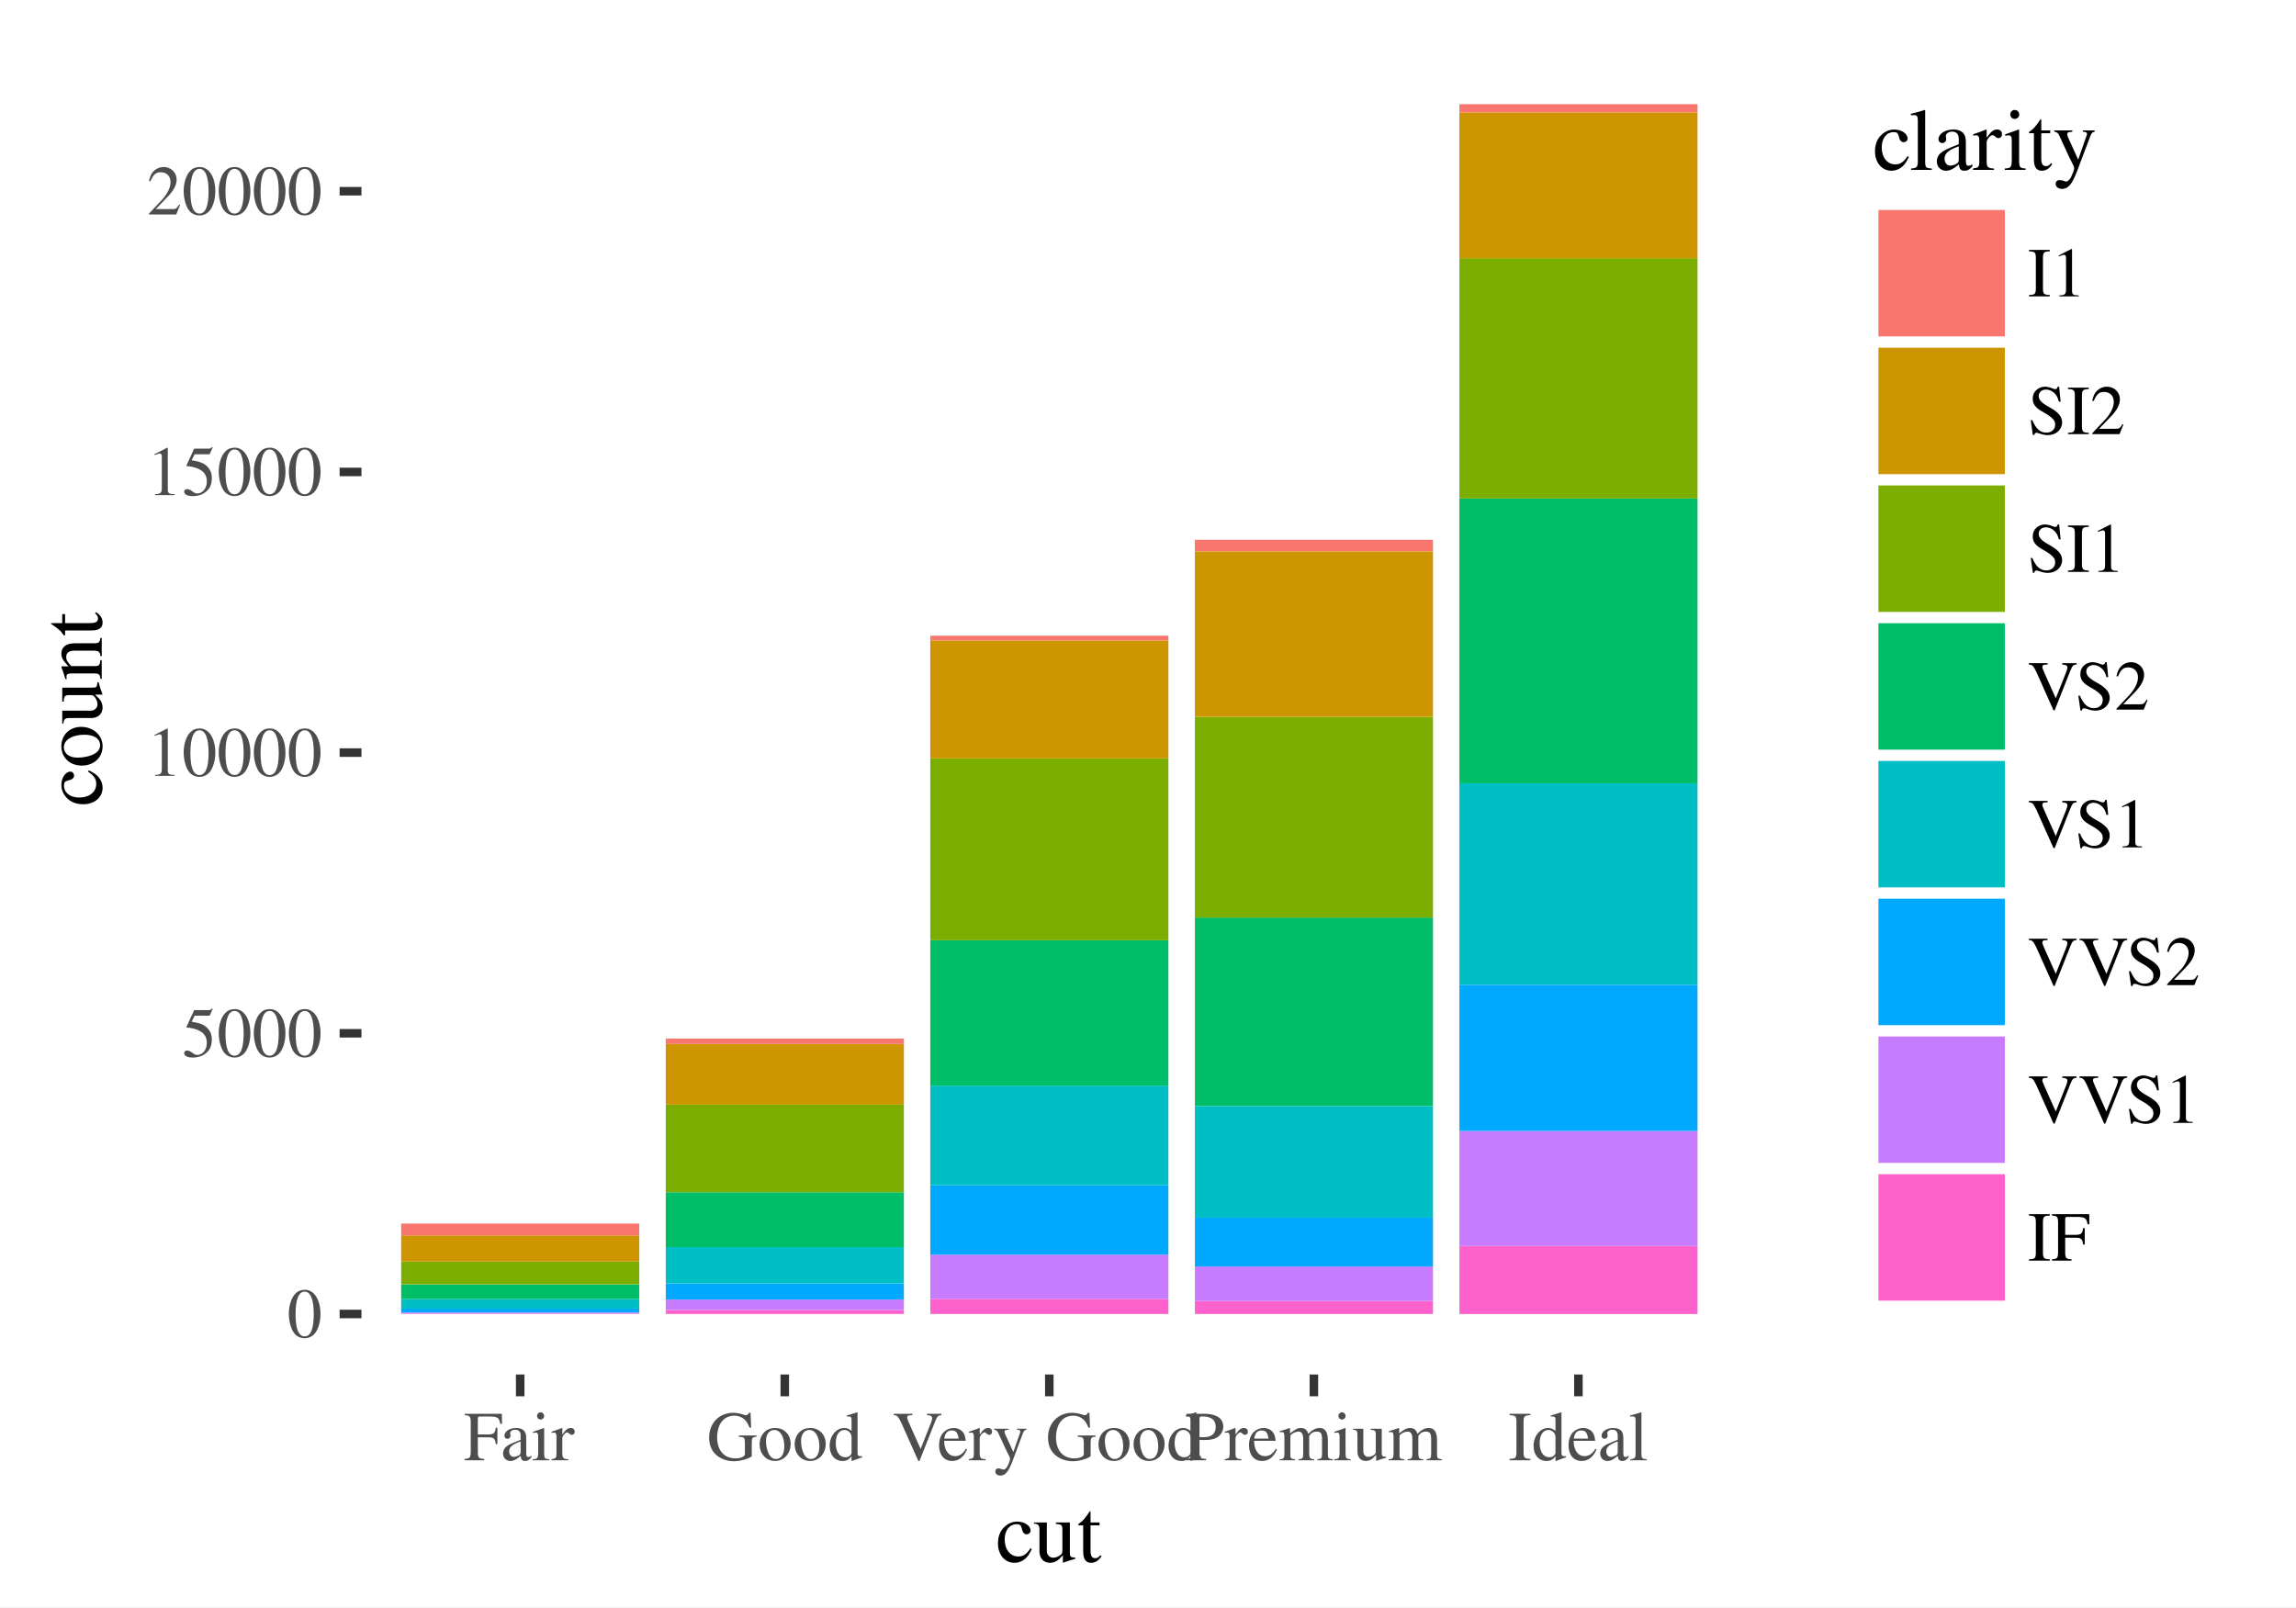
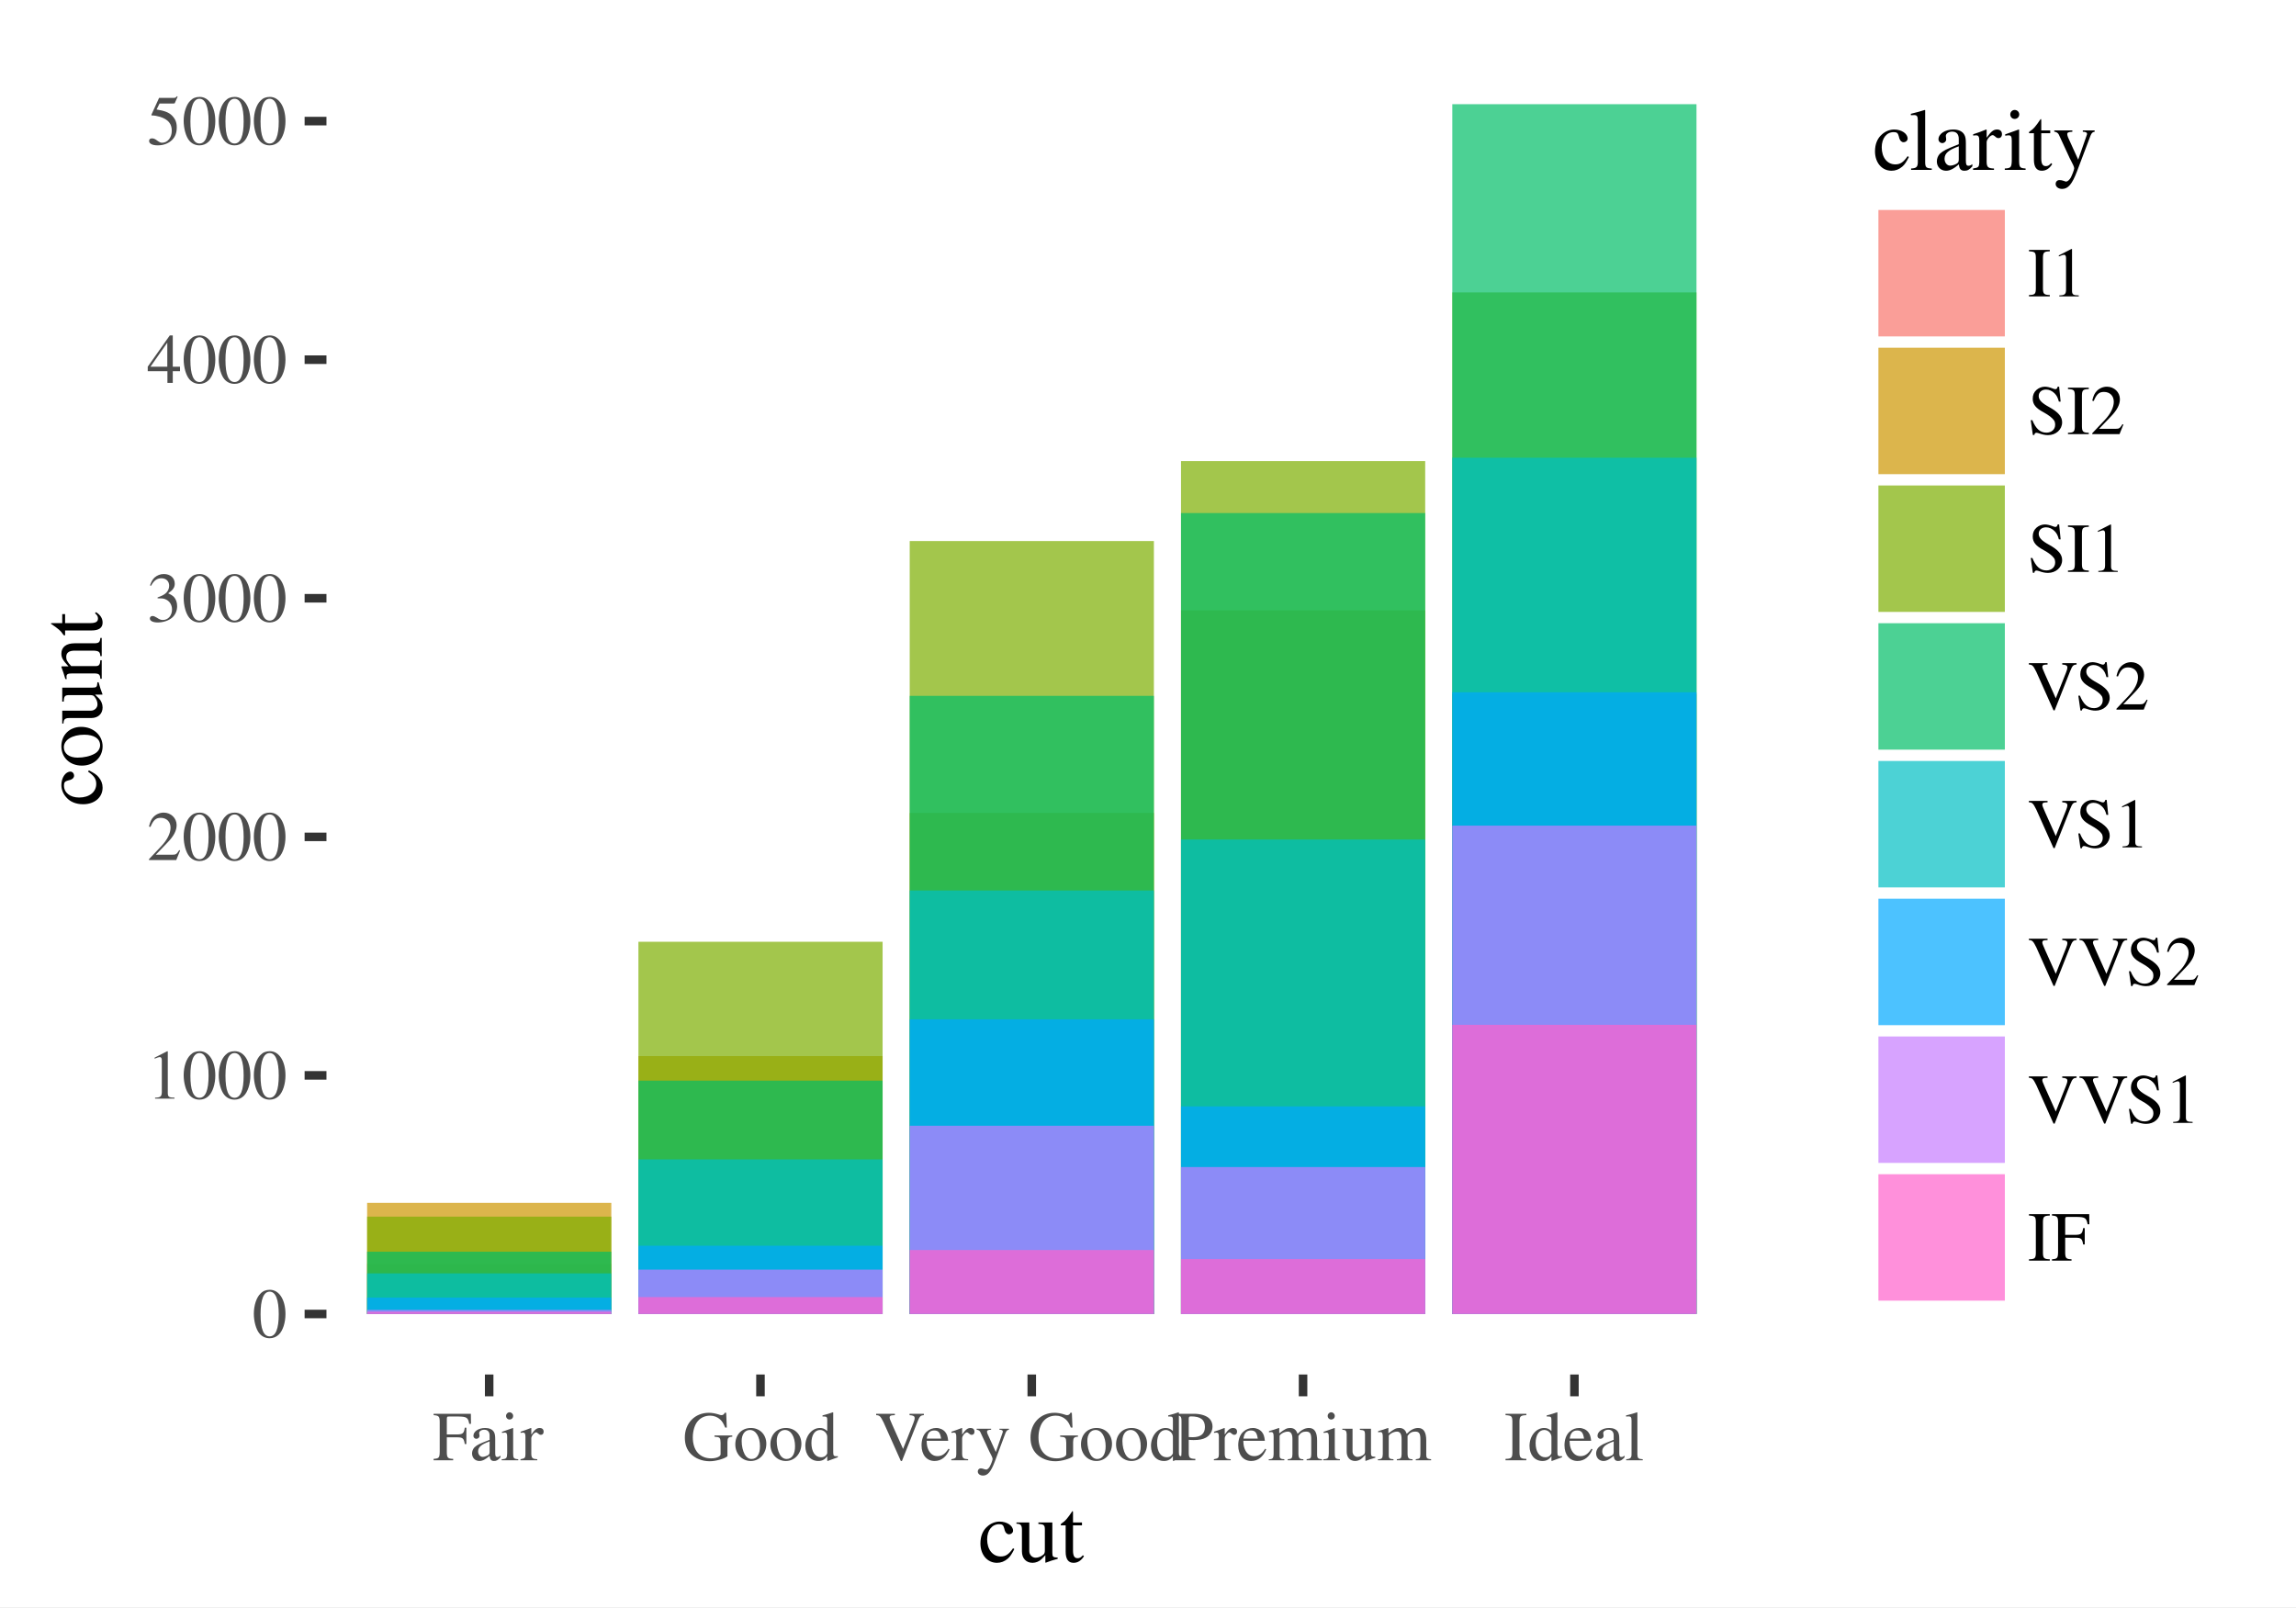
<svg xmlns="http://www.w3.org/2000/svg" viewBox="0 0 288.00 201.60">
  <defs>
    <style type="text/css">
    line, polyline, path, rect, circle {
      fill: none;
      stroke: #000000;
      stroke-linecap: round;
      stroke-linejoin: round;
      stroke-miterlimit: 10.00;
    }
  </style>
  </defs>
  <rect width="100%" height="100%" style="stroke: none; fill: #FFFFFF;" />
  <defs>
-     <clipPath id="cpNDUuMzQ0fDIxNy45MDN8MTcyLjQyfDUuNDc5NDU=">
-       <rect x="45.34" y="5.48" width="172.56" height="166.94" />
+     <clipPath id="cpNDAuOTQ1NXwyMTcuOTAzfDE3Mi40Mnw1LjQ3OTQ1">
+       <rect x="40.95" y="5.48" width="176.96" height="166.94" />
    </clipPath>
  </defs>
-   <rect x="50.32" y="164.77" width="29.87" height="0.06" style="stroke-width: 1.07; stroke: none; stroke-linecap: butt; fill: #FF61CC;" clip-path="url(#cpNDUuMzQ0fDIxNy45MDN8MTcyLjQyfDUuNDc5NDU=)" />
-   <rect x="50.32" y="164.65" width="29.87" height="0.12" style="stroke-width: 1.07; stroke: none; stroke-linecap: butt; fill: #C77CFF;" clip-path="url(#cpNDUuMzQ0fDIxNy45MDN8MTcyLjQyfDUuNDc5NDU=)" />
-   <rect x="50.32" y="164.16" width="29.87" height="0.49" style="stroke-width: 1.07; stroke: none; stroke-linecap: butt; fill: #00A9FF;" clip-path="url(#cpNDUuMzQ0fDIxNy45MDN8MTcyLjQyfDUuNDc5NDU=)" />
-   <rect x="50.32" y="162.97" width="29.87" height="1.20" style="stroke-width: 1.07; stroke: none; stroke-linecap: butt; fill: #00BFC4;" clip-path="url(#cpNDUuMzQ0fDIxNy45MDN8MTcyLjQyfDUuNDc5NDU=)" />
-   <rect x="50.32" y="161.13" width="29.87" height="1.84" style="stroke-width: 1.07; stroke: none; stroke-linecap: butt; fill: #00BE67;" clip-path="url(#cpNDUuMzQ0fDIxNy45MDN8MTcyLjQyfDUuNDc5NDU=)" />
-   <rect x="50.32" y="158.25" width="29.87" height="2.87" style="stroke-width: 1.07; stroke: none; stroke-linecap: butt; fill: #7CAE00;" clip-path="url(#cpNDUuMzQ0fDIxNy45MDN8MTcyLjQyfDUuNDc5NDU=)" />
-   <rect x="50.32" y="154.97" width="29.87" height="3.28" style="stroke-width: 1.07; stroke: none; stroke-linecap: butt; fill: #CD9600;" clip-path="url(#cpNDUuMzQ0fDIxNy45MDN8MTcyLjQyfDUuNDc5NDU=)" />
-   <rect x="50.32" y="153.49" width="29.87" height="1.48" style="stroke-width: 1.07; stroke: none; stroke-linecap: butt; fill: #F8766D;" clip-path="url(#cpNDUuMzQ0fDIxNy45MDN8MTcyLjQyfDUuNDc5NDU=)" />
-   <rect x="83.51" y="164.33" width="29.87" height="0.50" style="stroke-width: 1.07; stroke: none; stroke-linecap: butt; fill: #FF61CC;" clip-path="url(#cpNDUuMzQ0fDIxNy45MDN8MTcyLjQyfDUuNDc5NDU=)" />
-   <rect x="83.51" y="163.02" width="29.87" height="1.31" style="stroke-width: 1.07; stroke: none; stroke-linecap: butt; fill: #C77CFF;" clip-path="url(#cpNDUuMzQ0fDIxNy45MDN8MTcyLjQyfDUuNDc5NDU=)" />
-   <rect x="83.51" y="161.01" width="29.87" height="2.01" style="stroke-width: 1.07; stroke: none; stroke-linecap: butt; fill: #00A9FF;" clip-path="url(#cpNDUuMzQ0fDIxNy45MDN8MTcyLjQyfDUuNDc5NDU=)" />
-   <rect x="83.51" y="156.44" width="29.87" height="4.56" style="stroke-width: 1.07; stroke: none; stroke-linecap: butt; fill: #00BFC4;" clip-path="url(#cpNDUuMzQ0fDIxNy45MDN8MTcyLjQyfDUuNDc5NDU=)" />
-   <rect x="83.51" y="149.56" width="29.87" height="6.89" style="stroke-width: 1.07; stroke: none; stroke-linecap: butt; fill: #00BE67;" clip-path="url(#cpNDUuMzQ0fDIxNy45MDN8MTcyLjQyfDUuNDc5NDU=)" />
-   <rect x="83.51" y="138.57" width="29.87" height="10.99" style="stroke-width: 1.07; stroke: none; stroke-linecap: butt; fill: #7CAE00;" clip-path="url(#cpNDUuMzQ0fDIxNy45MDN8MTcyLjQyfDUuNDc5NDU=)" />
-   <rect x="83.51" y="130.96" width="29.87" height="7.61" style="stroke-width: 1.07; stroke: none; stroke-linecap: butt; fill: #CD9600;" clip-path="url(#cpNDUuMzQ0fDIxNy45MDN8MTcyLjQyfDUuNDc5NDU=)" />
-   <rect x="83.51" y="130.28" width="29.87" height="0.68" style="stroke-width: 1.07; stroke: none; stroke-linecap: butt; fill: #F8766D;" clip-path="url(#cpNDUuMzQ0fDIxNy45MDN8MTcyLjQyfDUuNDc5NDU=)" />
-   <rect x="116.69" y="162.94" width="29.87" height="1.89" style="stroke-width: 1.07; stroke: none; stroke-linecap: butt; fill: #FF61CC;" clip-path="url(#cpNDUuMzQ0fDIxNy45MDN8MTcyLjQyfDUuNDc5NDU=)" />
-   <rect x="116.69" y="157.39" width="29.87" height="5.56" style="stroke-width: 1.07; stroke: none; stroke-linecap: butt; fill: #C77CFF;" clip-path="url(#cpNDUuMzQ0fDIxNy45MDN8MTcyLjQyfDUuNDc5NDU=)" />
-   <rect x="116.69" y="148.69" width="29.87" height="8.70" style="stroke-width: 1.07; stroke: none; stroke-linecap: butt; fill: #00A9FF;" clip-path="url(#cpNDUuMzQ0fDIxNy45MDN8MTcyLjQyfDUuNDc5NDU=)" />
-   <rect x="116.69" y="136.19" width="29.87" height="12.50" style="stroke-width: 1.07; stroke: none; stroke-linecap: butt; fill: #00BFC4;" clip-path="url(#cpNDUuMzQ0fDIxNy45MDN8MTcyLjQyfDUuNDc5NDU=)" />
-   <rect x="116.69" y="117.95" width="29.87" height="18.25" style="stroke-width: 1.07; stroke: none; stroke-linecap: butt; fill: #00BE67;" clip-path="url(#cpNDUuMzQ0fDIxNy45MDN8MTcyLjQyfDUuNDc5NDU=)" />
-   <rect x="116.69" y="95.13" width="29.87" height="22.82" style="stroke-width: 1.07; stroke: none; stroke-linecap: butt; fill: #7CAE00;" clip-path="url(#cpNDUuMzQ0fDIxNy45MDN8MTcyLjQyfDUuNDc5NDU=)" />
-   <rect x="116.69" y="80.34" width="29.87" height="14.79" style="stroke-width: 1.07; stroke: none; stroke-linecap: butt; fill: #CD9600;" clip-path="url(#cpNDUuMzQ0fDIxNy45MDN8MTcyLjQyfDUuNDc5NDU=)" />
-   <rect x="116.69" y="79.75" width="29.87" height="0.59" style="stroke-width: 1.07; stroke: none; stroke-linecap: butt; fill: #F8766D;" clip-path="url(#cpNDUuMzQ0fDIxNy45MDN8MTcyLjQyfDUuNDc5NDU=)" />
-   <rect x="149.88" y="163.21" width="29.87" height="1.62" style="stroke-width: 1.07; stroke: none; stroke-linecap: butt; fill: #FF61CC;" clip-path="url(#cpNDUuMzQ0fDIxNy45MDN8MTcyLjQyfDUuNDc5NDU=)" />
-   <rect x="149.88" y="158.87" width="29.87" height="4.34" style="stroke-width: 1.07; stroke: none; stroke-linecap: butt; fill: #C77CFF;" clip-path="url(#cpNDUuMzQ0fDIxNy45MDN8MTcyLjQyfDUuNDc5NDU=)" />
-   <rect x="149.88" y="152.75" width="29.87" height="6.13" style="stroke-width: 1.07; stroke: none; stroke-linecap: butt; fill: #00A9FF;" clip-path="url(#cpNDUuMzQ0fDIxNy45MDN8MTcyLjQyfDUuNDc5NDU=)" />
-   <rect x="149.88" y="138.74" width="29.87" height="14.01" style="stroke-width: 1.07; stroke: none; stroke-linecap: butt; fill: #00BFC4;" clip-path="url(#cpNDUuMzQ0fDIxNy45MDN8MTcyLjQyfDUuNDc5NDU=)" />
-   <rect x="149.88" y="115.10" width="29.87" height="23.64" style="stroke-width: 1.07; stroke: none; stroke-linecap: butt; fill: #00BE67;" clip-path="url(#cpNDUuMzQ0fDIxNy45MDN8MTcyLjQyfDUuNDc5NDU=)" />
-   <rect x="149.88" y="89.93" width="29.87" height="25.18" style="stroke-width: 1.07; stroke: none; stroke-linecap: butt; fill: #7CAE00;" clip-path="url(#cpNDUuMzQ0fDIxNy45MDN8MTcyLjQyfDUuNDc5NDU=)" />
-   <rect x="149.88" y="69.16" width="29.87" height="20.77" style="stroke-width: 1.07; stroke: none; stroke-linecap: butt; fill: #CD9600;" clip-path="url(#cpNDUuMzQ0fDIxNy45MDN8MTcyLjQyfDUuNDc5NDU=)" />
-   <rect x="149.88" y="67.71" width="29.87" height="1.44" style="stroke-width: 1.07; stroke: none; stroke-linecap: butt; fill: #F8766D;" clip-path="url(#cpNDUuMzQ0fDIxNy45MDN8MTcyLjQyfDUuNDc5NDU=)" />
-   <rect x="183.06" y="156.30" width="29.87" height="8.54" style="stroke-width: 1.07; stroke: none; stroke-linecap: butt; fill: #FF61CC;" clip-path="url(#cpNDUuMzQ0fDIxNy45MDN8MTcyLjQyfDUuNDc5NDU=)" />
-   <rect x="183.06" y="141.88" width="29.87" height="14.42" style="stroke-width: 1.07; stroke: none; stroke-linecap: butt; fill: #C77CFF;" clip-path="url(#cpNDUuMzQ0fDIxNy45MDN8MTcyLjQyfDUuNDc5NDU=)" />
-   <rect x="183.06" y="123.53" width="29.87" height="18.35" style="stroke-width: 1.07; stroke: none; stroke-linecap: butt; fill: #00A9FF;" clip-path="url(#cpNDUuMzQ0fDIxNy45MDN8MTcyLjQyfDUuNDc5NDU=)" />
-   <rect x="183.06" y="98.26" width="29.87" height="25.27" style="stroke-width: 1.07; stroke: none; stroke-linecap: butt; fill: #00BFC4;" clip-path="url(#cpNDUuMzQ0fDIxNy45MDN8MTcyLjQyfDUuNDc5NDU=)" />
-   <rect x="183.06" y="62.55" width="29.87" height="35.71" style="stroke-width: 1.07; stroke: none; stroke-linecap: butt; fill: #00BE67;" clip-path="url(#cpNDUuMzQ0fDIxNy45MDN8MTcyLjQyfDUuNDc5NDU=)" />
-   <rect x="183.06" y="32.39" width="29.87" height="30.15" style="stroke-width: 1.07; stroke: none; stroke-linecap: butt; fill: #7CAE00;" clip-path="url(#cpNDUuMzQ0fDIxNy45MDN8MTcyLjQyfDUuNDc5NDU=)" />
-   <rect x="183.06" y="14.10" width="29.87" height="18.30" style="stroke-width: 1.07; stroke: none; stroke-linecap: butt; fill: #CD9600;" clip-path="url(#cpNDUuMzQ0fDIxNy45MDN8MTcyLjQyfDUuNDc5NDU=)" />
-   <rect x="183.06" y="13.07" width="29.87" height="1.03" style="stroke-width: 1.07; stroke: none; stroke-linecap: butt; fill: #F8766D;" clip-path="url(#cpNDUuMzQ0fDIxNy45MDN8MTcyLjQyfDUuNDc5NDU=)" />
+   <rect x="46.05" y="158.55" width="30.63" height="6.28" style="stroke-width: 1.07; stroke: none; stroke-linecap: butt; fill: #F8766D; fill-opacity: 0.70;" clip-path="url(#cpNDAuOTQ1NXwyMTcuOTAzfDE3Mi40Mnw1LjQ3OTQ1)" />
+   <rect x="46.05" y="150.89" width="30.63" height="13.95" style="stroke-width: 1.07; stroke: none; stroke-linecap: butt; fill: #CD9600; fill-opacity: 0.70;" clip-path="url(#cpNDAuOTQ1NXwyMTcuOTAzfDE3Mi40Mnw1LjQ3OTQ1)" />
+   <rect x="46.05" y="152.62" width="30.63" height="12.21" style="stroke-width: 1.07; stroke: none; stroke-linecap: butt; fill: #7CAE00; fill-opacity: 0.70;" clip-path="url(#cpNDAuOTQ1NXwyMTcuOTAzfDE3Mi40Mnw1LjQ3OTQ1)" />
+   <rect x="46.05" y="157.02" width="30.63" height="7.81" style="stroke-width: 1.07; stroke: none; stroke-linecap: butt; fill: #00BE67; fill-opacity: 0.70;" clip-path="url(#cpNDAuOTQ1NXwyMTcuOTAzfDE3Mi40Mnw1LjQ3OTQ1)" />
+   <rect x="46.05" y="159.74" width="30.63" height="5.09" style="stroke-width: 1.07; stroke: none; stroke-linecap: butt; fill: #00BFC4; fill-opacity: 0.70;" clip-path="url(#cpNDAuOTQ1NXwyMTcuOTAzfDE3Mi40Mnw1LjQ3OTQ1)" />
+   <rect x="46.05" y="162.77" width="30.63" height="2.07" style="stroke-width: 1.07; stroke: none; stroke-linecap: butt; fill: #00A9FF; fill-opacity: 0.70;" clip-path="url(#cpNDAuOTQ1NXwyMTcuOTAzfDE3Mi40Mnw1LjQ3OTQ1)" />
+   <rect x="46.05" y="164.32" width="30.63" height="0.51" style="stroke-width: 1.07; stroke: none; stroke-linecap: butt; fill: #C77CFF; fill-opacity: 0.70;" clip-path="url(#cpNDAuOTQ1NXwyMTcuOTAzfDE3Mi40Mnw1LjQ3OTQ1)" />
+   <rect x="46.05" y="164.56" width="30.63" height="0.27" style="stroke-width: 1.07; stroke: none; stroke-linecap: butt; fill: #FF61CC; fill-opacity: 0.70;" clip-path="url(#cpNDAuOTQ1NXwyMTcuOTAzfDE3Mi40Mnw1LjQ3OTQ1)" />
+   <rect x="80.08" y="161.96" width="30.63" height="2.87" style="stroke-width: 1.07; stroke: none; stroke-linecap: butt; fill: #F8766D; fill-opacity: 0.70;" clip-path="url(#cpNDAuOTQ1NXwyMTcuOTAzfDE3Mi40Mnw1LjQ3OTQ1)" />
+   <rect x="80.08" y="132.48" width="30.63" height="32.35" style="stroke-width: 1.07; stroke: none; stroke-linecap: butt; fill: #CD9600; fill-opacity: 0.70;" clip-path="url(#cpNDAuOTQ1NXwyMTcuOTAzfDE3Mi40Mnw1LjQ3OTQ1)" />
+   <rect x="80.08" y="118.14" width="30.63" height="46.69" style="stroke-width: 1.07; stroke: none; stroke-linecap: butt; fill: #7CAE00; fill-opacity: 0.70;" clip-path="url(#cpNDAuOTQ1NXwyMTcuOTAzfDE3Mi40Mnw1LjQ3OTQ1)" />
+   <rect x="80.08" y="135.56" width="30.63" height="29.27" style="stroke-width: 1.07; stroke: none; stroke-linecap: butt; fill: #00BE67; fill-opacity: 0.70;" clip-path="url(#cpNDAuOTQ1NXwyMTcuOTAzfDE3Mi40Mnw1LjQ3OTQ1)" />
+   <rect x="80.08" y="145.44" width="30.63" height="19.39" style="stroke-width: 1.07; stroke: none; stroke-linecap: butt; fill: #00BFC4; fill-opacity: 0.70;" clip-path="url(#cpNDAuOTQ1NXwyMTcuOTAzfDE3Mi40Mnw1LjQ3OTQ1)" />
+   <rect x="80.08" y="156.27" width="30.63" height="8.56" style="stroke-width: 1.07; stroke: none; stroke-linecap: butt; fill: #00A9FF; fill-opacity: 0.70;" clip-path="url(#cpNDAuOTQ1NXwyMTcuOTAzfDE3Mi40Mnw1LjQ3OTQ1)" />
+   <rect x="80.08" y="159.27" width="30.63" height="5.57" style="stroke-width: 1.07; stroke: none; stroke-linecap: butt; fill: #C77CFF; fill-opacity: 0.70;" clip-path="url(#cpNDAuOTQ1NXwyMTcuOTAzfDE3Mi40Mnw1LjQ3OTQ1)" />
+   <rect x="80.08" y="162.71" width="30.63" height="2.12" style="stroke-width: 1.07; stroke: none; stroke-linecap: butt; fill: #FF61CC; fill-opacity: 0.70;" clip-path="url(#cpNDAuOTQ1NXwyMTcuOTAzfDE3Mi40Mnw1LjQ3OTQ1)" />
+   <rect x="114.11" y="162.32" width="30.63" height="2.51" style="stroke-width: 1.07; stroke: none; stroke-linecap: butt; fill: #F8766D; fill-opacity: 0.70;" clip-path="url(#cpNDAuOTQ1NXwyMTcuOTAzfDE3Mi40Mnw1LjQ3OTQ1)" />
+   <rect x="114.11" y="101.98" width="30.63" height="62.85" style="stroke-width: 1.07; stroke: none; stroke-linecap: butt; fill: #CD9600; fill-opacity: 0.70;" clip-path="url(#cpNDAuOTQ1NXwyMTcuOTAzfDE3Mi40Mnw1LjQ3OTQ1)" />
+   <rect x="114.11" y="67.87" width="30.63" height="96.97" style="stroke-width: 1.07; stroke: none; stroke-linecap: butt; fill: #7CAE00; fill-opacity: 0.70;" clip-path="url(#cpNDAuOTQ1NXwyMTcuOTAzfDE3Mi40Mnw1LjQ3OTQ1)" />
+   <rect x="114.11" y="87.29" width="30.63" height="77.54" style="stroke-width: 1.07; stroke: none; stroke-linecap: butt; fill: #00BE67; fill-opacity: 0.70;" clip-path="url(#cpNDAuOTQ1NXwyMTcuOTAzfDE3Mi40Mnw1LjQ3OTQ1)" />
+   <rect x="114.11" y="111.71" width="30.63" height="53.12" style="stroke-width: 1.07; stroke: none; stroke-linecap: butt; fill: #00BFC4; fill-opacity: 0.70;" clip-path="url(#cpNDAuOTQ1NXwyMTcuOTAzfDE3Mi40Mnw1LjQ3OTQ1)" />
+   <rect x="114.11" y="127.87" width="30.63" height="36.96" style="stroke-width: 1.07; stroke: none; stroke-linecap: butt; fill: #00A9FF; fill-opacity: 0.70;" clip-path="url(#cpNDAuOTQ1NXwyMTcuOTAzfDE3Mi40Mnw1LjQ3OTQ1)" />
+   <rect x="114.11" y="141.22" width="30.63" height="23.61" style="stroke-width: 1.07; stroke: none; stroke-linecap: butt; fill: #C77CFF; fill-opacity: 0.70;" clip-path="url(#cpNDAuOTQ1NXwyMTcuOTAzfDE3Mi40Mnw1LjQ3OTQ1)" />
+   <rect x="114.11" y="156.81" width="30.63" height="8.02" style="stroke-width: 1.07; stroke: none; stroke-linecap: butt; fill: #FF61CC; fill-opacity: 0.70;" clip-path="url(#cpNDAuOTQ1NXwyMTcuOTAzfDE3Mi40Mnw1LjQ3OTQ1)" />
+   <rect x="148.14" y="158.70" width="30.63" height="6.14" style="stroke-width: 1.07; stroke: none; stroke-linecap: butt; fill: #F8766D; fill-opacity: 0.70;" clip-path="url(#cpNDAuOTQ1NXwyMTcuOTAzfDE3Mi40Mnw1LjQ3OTQ1)" />
+   <rect x="148.14" y="76.57" width="30.63" height="88.26" style="stroke-width: 1.07; stroke: none; stroke-linecap: butt; fill: #CD9600; fill-opacity: 0.70;" clip-path="url(#cpNDAuOTQ1NXwyMTcuOTAzfDE3Mi40Mnw1LjQ3OTQ1)" />
+   <rect x="148.14" y="57.84" width="30.63" height="106.99" style="stroke-width: 1.07; stroke: none; stroke-linecap: butt; fill: #7CAE00; fill-opacity: 0.70;" clip-path="url(#cpNDAuOTQ1NXwyMTcuOTAzfDE3Mi40Mnw1LjQ3OTQ1)" />
+   <rect x="148.14" y="64.36" width="30.63" height="100.47" style="stroke-width: 1.07; stroke: none; stroke-linecap: butt; fill: #00BE67; fill-opacity: 0.70;" clip-path="url(#cpNDAuOTQ1NXwyMTcuOTAzfDE3Mi40Mnw1LjQ3OTQ1)" />
+   <rect x="148.14" y="105.31" width="30.63" height="59.53" style="stroke-width: 1.07; stroke: none; stroke-linecap: butt; fill: #00BFC4; fill-opacity: 0.70;" clip-path="url(#cpNDAuOTQ1NXwyMTcuOTAzfDE3Mi40Mnw1LjQ3OTQ1)" />
+   <rect x="148.14" y="138.79" width="30.63" height="26.04" style="stroke-width: 1.07; stroke: none; stroke-linecap: butt; fill: #00A9FF; fill-opacity: 0.70;" clip-path="url(#cpNDAuOTQ1NXwyMTcuOTAzfDE3Mi40Mnw1LjQ3OTQ1)" />
+   <rect x="148.14" y="146.40" width="30.63" height="18.44" style="stroke-width: 1.07; stroke: none; stroke-linecap: butt; fill: #C77CFF; fill-opacity: 0.70;" clip-path="url(#cpNDAuOTQ1NXwyMTcuOTAzfDE3Mi40Mnw1LjQ3OTQ1)" />
+   <rect x="148.14" y="157.95" width="30.63" height="6.88" style="stroke-width: 1.07; stroke: none; stroke-linecap: butt; fill: #FF61CC; fill-opacity: 0.70;" clip-path="url(#cpNDAuOTQ1NXwyMTcuOTAzfDE3Mi40Mnw1LjQ3OTQ1)" />
+   <rect x="182.17" y="160.46" width="30.63" height="4.37" style="stroke-width: 1.07; stroke: none; stroke-linecap: butt; fill: #F8766D; fill-opacity: 0.70;" clip-path="url(#cpNDAuOTQ1NXwyMTcuOTAzfDE3Mi40Mnw1LjQ3OTQ1)" />
+   <rect x="182.17" y="87.08" width="30.63" height="77.75" style="stroke-width: 1.07; stroke: none; stroke-linecap: butt; fill: #CD9600; fill-opacity: 0.70;" clip-path="url(#cpNDAuOTQ1NXwyMTcuOTAzfDE3Mi40Mnw1LjQ3OTQ1)" />
+   <rect x="182.17" y="36.68" width="30.63" height="128.15" style="stroke-width: 1.07; stroke: none; stroke-linecap: butt; fill: #7CAE00; fill-opacity: 0.70;" clip-path="url(#cpNDAuOTQ1NXwyMTcuOTAzfDE3Mi40Mnw1LjQ3OTQ1)" />
+   <rect x="182.17" y="13.07" width="30.63" height="151.76" style="stroke-width: 1.07; stroke: none; stroke-linecap: butt; fill: #00BE67; fill-opacity: 0.70;" clip-path="url(#cpNDAuOTQ1NXwyMTcuOTAzfDE3Mi40Mnw1LjQ3OTQ1)" />
+   <rect x="182.17" y="57.42" width="30.63" height="107.41" style="stroke-width: 1.07; stroke: none; stroke-linecap: butt; fill: #00BFC4; fill-opacity: 0.70;" clip-path="url(#cpNDAuOTQ1NXwyMTcuOTAzfDE3Mi40Mnw1LjQ3OTQ1)" />
+   <rect x="182.17" y="86.84" width="30.63" height="77.99" style="stroke-width: 1.07; stroke: none; stroke-linecap: butt; fill: #00A9FF; fill-opacity: 0.70;" clip-path="url(#cpNDAuOTQ1NXwyMTcuOTAzfDE3Mi40Mnw1LjQ3OTQ1)" />
+   <rect x="182.17" y="103.57" width="30.63" height="61.26" style="stroke-width: 1.07; stroke: none; stroke-linecap: butt; fill: #C77CFF; fill-opacity: 0.70;" clip-path="url(#cpNDAuOTQ1NXwyMTcuOTAzfDE3Mi40Mnw1LjQ3OTQ1)" />
+   <rect x="182.17" y="128.56" width="30.63" height="36.27" style="stroke-width: 1.07; stroke: none; stroke-linecap: butt; fill: #FF61CC; fill-opacity: 0.70;" clip-path="url(#cpNDAuOTQ1NXwyMTcuOTAzfDE3Mi40Mnw1LjQ3OTQ1)" />
  <defs>
    <clipPath id="cpMHwyODh8MjAxLjZ8MA==">
      <rect x="0.00" y="0.00" width="288.00" height="201.60" />
    </clipPath>
  </defs>
  <g clip-path="url(#cpMHwyODh8MjAxLjZ8MA==)">
-     <text x="36.01" y="167.75" style="font-size: 8.80px; fill: #4D4D4D; font-family: Nimbus Roman No9 L;" textLength="4.40px" lengthAdjust="spacingAndGlyphs">0</text>
+     <text x="31.62" y="167.75" style="font-size: 8.80px; fill: #4D4D4D; font-family: Nimbus Roman No9 L;" textLength="4.40px" lengthAdjust="spacingAndGlyphs">0</text>
  </g>
  <g clip-path="url(#cpMHwyODh8MjAxLjZ8MA==)">
-     <text x="22.82" y="132.54" style="font-size: 8.80px; fill: #4D4D4D; font-family: Nimbus Roman No9 L;" textLength="17.59px" lengthAdjust="spacingAndGlyphs">5000</text>
+     <text x="18.42" y="137.82" style="font-size: 8.80px; fill: #4D4D4D; font-family: Nimbus Roman No9 L;" textLength="17.59px" lengthAdjust="spacingAndGlyphs">1000</text>
  </g>
  <g clip-path="url(#cpMHwyODh8MjAxLjZ8MA==)">
-     <text x="18.42" y="97.33" style="font-size: 8.80px; fill: #4D4D4D; font-family: Nimbus Roman No9 L;" textLength="21.99px" lengthAdjust="spacingAndGlyphs">10000</text>
+     <text x="18.42" y="107.89" style="font-size: 8.80px; fill: #4D4D4D; font-family: Nimbus Roman No9 L;" textLength="17.59px" lengthAdjust="spacingAndGlyphs">2000</text>
  </g>
  <g clip-path="url(#cpMHwyODh8MjAxLjZ8MA==)">
-     <text x="18.42" y="62.11" style="font-size: 8.80px; fill: #4D4D4D; font-family: Nimbus Roman No9 L;" textLength="21.99px" lengthAdjust="spacingAndGlyphs">15000</text>
+     <text x="18.42" y="77.96" style="font-size: 8.80px; fill: #4D4D4D; font-family: Nimbus Roman No9 L;" textLength="17.59px" lengthAdjust="spacingAndGlyphs">3000</text>
  </g>
  <g clip-path="url(#cpMHwyODh8MjAxLjZ8MA==)">
-     <text x="18.42" y="26.90" style="font-size: 8.80px; fill: #4D4D4D; font-family: Nimbus Roman No9 L;" textLength="21.99px" lengthAdjust="spacingAndGlyphs">20000</text>
-   </g>
-   <polyline points="42.60,164.83 45.34,164.83 " style="stroke-width: 1.07; stroke: #333333; stroke-linecap: butt;" clip-path="url(#cpMHwyODh8MjAxLjZ8MA==)" />
-   <polyline points="42.60,129.62 45.34,129.62 " style="stroke-width: 1.07; stroke: #333333; stroke-linecap: butt;" clip-path="url(#cpMHwyODh8MjAxLjZ8MA==)" />
-   <polyline points="42.60,94.41 45.34,94.41 " style="stroke-width: 1.07; stroke: #333333; stroke-linecap: butt;" clip-path="url(#cpMHwyODh8MjAxLjZ8MA==)" />
-   <polyline points="42.60,59.20 45.34,59.20 " style="stroke-width: 1.07; stroke: #333333; stroke-linecap: butt;" clip-path="url(#cpMHwyODh8MjAxLjZ8MA==)" />
-   <polyline points="42.60,23.99 45.34,23.99 " style="stroke-width: 1.07; stroke: #333333; stroke-linecap: butt;" clip-path="url(#cpMHwyODh8MjAxLjZ8MA==)" />
-   <polyline points="65.25,175.16 65.25,172.42 " style="stroke-width: 1.07; stroke: #333333; stroke-linecap: butt;" clip-path="url(#cpMHwyODh8MjAxLjZ8MA==)" />
-   <polyline points="98.44,175.16 98.44,172.42 " style="stroke-width: 1.07; stroke: #333333; stroke-linecap: butt;" clip-path="url(#cpMHwyODh8MjAxLjZ8MA==)" />
-   <polyline points="131.62,175.16 131.62,172.42 " style="stroke-width: 1.07; stroke: #333333; stroke-linecap: butt;" clip-path="url(#cpMHwyODh8MjAxLjZ8MA==)" />
-   <polyline points="164.81,175.16 164.81,172.42 " style="stroke-width: 1.07; stroke: #333333; stroke-linecap: butt;" clip-path="url(#cpMHwyODh8MjAxLjZ8MA==)" />
-   <polyline points="197.99,175.16 197.99,172.42 " style="stroke-width: 1.07; stroke: #333333; stroke-linecap: butt;" clip-path="url(#cpMHwyODh8MjAxLjZ8MA==)" />
-   <g clip-path="url(#cpMHwyODh8MjAxLjZ8MA==)">
-     <text x="58.17" y="183.18" style="font-size: 8.80px; fill: #4D4D4D; font-family: Nimbus Roman No9 L;" textLength="14.17px" lengthAdjust="spacingAndGlyphs">Fair</text>
+     <text x="18.42" y="48.03" style="font-size: 8.80px; fill: #4D4D4D; font-family: Nimbus Roman No9 L;" textLength="17.59px" lengthAdjust="spacingAndGlyphs">4000</text>
  </g>
  <g clip-path="url(#cpMHwyODh8MjAxLjZ8MA==)">
-     <text x="88.67" y="183.18" style="font-size: 8.80px; fill: #4D4D4D; font-family: Nimbus Roman No9 L;" textLength="19.55px" lengthAdjust="spacingAndGlyphs">Good</text>
+     <text x="18.42" y="18.11" style="font-size: 8.80px; fill: #4D4D4D; font-family: Nimbus Roman No9 L;" textLength="17.59px" lengthAdjust="spacingAndGlyphs">5000</text>
+   </g>
+   <polyline points="38.21,164.83 40.95,164.83 " style="stroke-width: 1.07; stroke: #333333; stroke-linecap: butt;" clip-path="url(#cpMHwyODh8MjAxLjZ8MA==)" />
+   <polyline points="38.21,134.90 40.95,134.90 " style="stroke-width: 1.07; stroke: #333333; stroke-linecap: butt;" clip-path="url(#cpMHwyODh8MjAxLjZ8MA==)" />
+   <polyline points="38.21,104.98 40.95,104.98 " style="stroke-width: 1.07; stroke: #333333; stroke-linecap: butt;" clip-path="url(#cpMHwyODh8MjAxLjZ8MA==)" />
+   <polyline points="38.21,75.05 40.95,75.05 " style="stroke-width: 1.07; stroke: #333333; stroke-linecap: butt;" clip-path="url(#cpMHwyODh8MjAxLjZ8MA==)" />
+   <polyline points="38.21,45.12 40.95,45.12 " style="stroke-width: 1.07; stroke: #333333; stroke-linecap: butt;" clip-path="url(#cpMHwyODh8MjAxLjZ8MA==)" />
+   <polyline points="38.21,15.19 40.95,15.19 " style="stroke-width: 1.07; stroke: #333333; stroke-linecap: butt;" clip-path="url(#cpMHwyODh8MjAxLjZ8MA==)" />
+   <polyline points="61.36,175.16 61.36,172.42 " style="stroke-width: 1.07; stroke: #333333; stroke-linecap: butt;" clip-path="url(#cpMHwyODh8MjAxLjZ8MA==)" />
+   <polyline points="95.39,175.16 95.39,172.42 " style="stroke-width: 1.07; stroke: #333333; stroke-linecap: butt;" clip-path="url(#cpMHwyODh8MjAxLjZ8MA==)" />
+   <polyline points="129.42,175.16 129.42,172.42 " style="stroke-width: 1.07; stroke: #333333; stroke-linecap: butt;" clip-path="url(#cpMHwyODh8MjAxLjZ8MA==)" />
+   <polyline points="163.45,175.16 163.45,172.42 " style="stroke-width: 1.07; stroke: #333333; stroke-linecap: butt;" clip-path="url(#cpMHwyODh8MjAxLjZ8MA==)" />
+   <polyline points="197.49,175.16 197.49,172.42 " style="stroke-width: 1.07; stroke: #333333; stroke-linecap: butt;" clip-path="url(#cpMHwyODh8MjAxLjZ8MA==)" />
+   <g clip-path="url(#cpMHwyODh8MjAxLjZ8MA==)">
+     <text x="54.28" y="183.18" style="font-size: 8.80px; fill: #4D4D4D; font-family: Nimbus Roman No9 L;" textLength="14.17px" lengthAdjust="spacingAndGlyphs">Fair</text>
  </g>
  <g clip-path="url(#cpMHwyODh8MjAxLjZ8MA==)">
-     <text x="111.96" y="183.18" style="font-size: 8.80px; fill: #4D4D4D; font-family: Nimbus Roman No9 L;" textLength="39.33px" lengthAdjust="spacingAndGlyphs">Very Good</text>
+     <text x="85.62" y="183.18" style="font-size: 8.80px; fill: #4D4D4D; font-family: Nimbus Roman No9 L;" textLength="19.55px" lengthAdjust="spacingAndGlyphs">Good</text>
  </g>
  <g clip-path="url(#cpMHwyODh8MjAxLjZ8MA==)">
-     <text x="148.68" y="183.18" style="font-size: 8.80px; fill: #4D4D4D; font-family: Nimbus Roman No9 L;" textLength="32.26px" lengthAdjust="spacingAndGlyphs">Premium</text>
+     <text x="109.76" y="183.18" style="font-size: 8.80px; fill: #4D4D4D; font-family: Nimbus Roman No9 L;" textLength="39.33px" lengthAdjust="spacingAndGlyphs">Very Good</text>
  </g>
  <g clip-path="url(#cpMHwyODh8MjAxLjZ8MA==)">
-     <text x="189.20" y="183.18" style="font-size: 8.80px; fill: #4D4D4D; font-family: Nimbus Roman No9 L;" textLength="17.59px" lengthAdjust="spacingAndGlyphs">Ideal</text>
+     <text x="147.33" y="183.18" style="font-size: 8.80px; fill: #4D4D4D; font-family: Nimbus Roman No9 L;" textLength="32.26px" lengthAdjust="spacingAndGlyphs">Premium</text>
  </g>
  <g clip-path="url(#cpMHwyODh8MjAxLjZ8MA==)">
-     <text x="124.90" y="195.94" style="font-size: 11.00px; font-family: Nimbus Roman No9 L;" textLength="13.44px" lengthAdjust="spacingAndGlyphs">cut</text>
+     <text x="188.69" y="183.18" style="font-size: 8.80px; fill: #4D4D4D; font-family: Nimbus Roman No9 L;" textLength="17.59px" lengthAdjust="spacingAndGlyphs">Ideal</text>
+   </g>
+   <g clip-path="url(#cpMHwyODh8MjAxLjZ8MA==)">
+     <text x="122.70" y="195.94" style="font-size: 11.00px; font-family: Nimbus Roman No9 L;" textLength="13.44px" lengthAdjust="spacingAndGlyphs">cut</text>
  </g>
  <g clip-path="url(#cpMHwyODh8MjAxLjZ8MA==)">
    <text transform="translate(12.76,101.17) rotate(-90)" style="font-size: 11.00px; font-family: Nimbus Roman No9 L;" textLength="24.44px" lengthAdjust="spacingAndGlyphs">count</text>
  </g>
  <g clip-path="url(#cpMHwyODh8MjAxLjZ8MA==)">
    <text x="234.91" y="21.31" style="font-size: 11.00px; font-family: Nimbus Roman No9 L;" textLength="28.10px" lengthAdjust="spacingAndGlyphs">clarity</text>
  </g>
-   <rect x="235.62" y="26.34" width="15.86" height="15.86" style="stroke-width: 1.07; stroke: none; stroke-linejoin: miter; fill: #F8766D;" clip-path="url(#cpMHwyODh8MjAxLjZ8MA==)" />
-   <rect x="235.62" y="43.62" width="15.86" height="15.86" style="stroke-width: 1.07; stroke: none; stroke-linejoin: miter; fill: #CD9600;" clip-path="url(#cpMHwyODh8MjAxLjZ8MA==)" />
-   <rect x="235.62" y="60.90" width="15.86" height="15.86" style="stroke-width: 1.07; stroke: none; stroke-linejoin: miter; fill: #7CAE00;" clip-path="url(#cpMHwyODh8MjAxLjZ8MA==)" />
-   <rect x="235.62" y="78.18" width="15.86" height="15.86" style="stroke-width: 1.07; stroke: none; stroke-linejoin: miter; fill: #00BE67;" clip-path="url(#cpMHwyODh8MjAxLjZ8MA==)" />
-   <rect x="235.62" y="95.46" width="15.86" height="15.86" style="stroke-width: 1.07; stroke: none; stroke-linejoin: miter; fill: #00BFC4;" clip-path="url(#cpMHwyODh8MjAxLjZ8MA==)" />
-   <rect x="235.62" y="112.74" width="15.86" height="15.86" style="stroke-width: 1.07; stroke: none; stroke-linejoin: miter; fill: #00A9FF;" clip-path="url(#cpMHwyODh8MjAxLjZ8MA==)" />
-   <rect x="235.62" y="130.02" width="15.86" height="15.86" style="stroke-width: 1.07; stroke: none; stroke-linejoin: miter; fill: #C77CFF;" clip-path="url(#cpMHwyODh8MjAxLjZ8MA==)" />
-   <rect x="235.62" y="147.30" width="15.86" height="15.86" style="stroke-width: 1.07; stroke: none; stroke-linejoin: miter; fill: #FF61CC;" clip-path="url(#cpMHwyODh8MjAxLjZ8MA==)" />
+   <rect x="235.62" y="26.34" width="15.86" height="15.86" style="stroke-width: 1.07; stroke: none; stroke-linejoin: miter; fill: #F8766D; fill-opacity: 0.70;" clip-path="url(#cpMHwyODh8MjAxLjZ8MA==)" />
+   <rect x="235.62" y="43.62" width="15.86" height="15.86" style="stroke-width: 1.07; stroke: none; stroke-linejoin: miter; fill: #CD9600; fill-opacity: 0.70;" clip-path="url(#cpMHwyODh8MjAxLjZ8MA==)" />
+   <rect x="235.62" y="60.90" width="15.86" height="15.86" style="stroke-width: 1.07; stroke: none; stroke-linejoin: miter; fill: #7CAE00; fill-opacity: 0.70;" clip-path="url(#cpMHwyODh8MjAxLjZ8MA==)" />
+   <rect x="235.62" y="78.18" width="15.86" height="15.86" style="stroke-width: 1.07; stroke: none; stroke-linejoin: miter; fill: #00BE67; fill-opacity: 0.70;" clip-path="url(#cpMHwyODh8MjAxLjZ8MA==)" />
+   <rect x="235.62" y="95.46" width="15.86" height="15.86" style="stroke-width: 1.07; stroke: none; stroke-linejoin: miter; fill: #00BFC4; fill-opacity: 0.70;" clip-path="url(#cpMHwyODh8MjAxLjZ8MA==)" />
+   <rect x="235.62" y="112.74" width="15.86" height="15.86" style="stroke-width: 1.07; stroke: none; stroke-linejoin: miter; fill: #00A9FF; fill-opacity: 0.70;" clip-path="url(#cpMHwyODh8MjAxLjZ8MA==)" />
+   <rect x="235.62" y="130.02" width="15.86" height="15.86" style="stroke-width: 1.07; stroke: none; stroke-linejoin: miter; fill: #C77CFF; fill-opacity: 0.70;" clip-path="url(#cpMHwyODh8MjAxLjZ8MA==)" />
+   <rect x="235.62" y="147.30" width="15.86" height="15.86" style="stroke-width: 1.07; stroke: none; stroke-linejoin: miter; fill: #FF61CC; fill-opacity: 0.70;" clip-path="url(#cpMHwyODh8MjAxLjZ8MA==)" />
  <g clip-path="url(#cpMHwyODh8MjAxLjZ8MA==)">
    <text x="254.35" y="37.18" style="font-size: 8.80px; font-family: Nimbus Roman No9 L;" textLength="7.33px" lengthAdjust="spacingAndGlyphs">I1</text>
  </g>
  <g clip-path="url(#cpMHwyODh8MjAxLjZ8MA==)">
    <text x="254.35" y="54.46" style="font-size: 8.80px; font-family: Nimbus Roman No9 L;" textLength="12.22px" lengthAdjust="spacingAndGlyphs">SI2</text>
  </g>
  <g clip-path="url(#cpMHwyODh8MjAxLjZ8MA==)">
    <text x="254.35" y="71.74" style="font-size: 8.80px; font-family: Nimbus Roman No9 L;" textLength="12.22px" lengthAdjust="spacingAndGlyphs">SI1</text>
  </g>
  <g clip-path="url(#cpMHwyODh8MjAxLjZ8MA==)">
    <text x="254.35" y="89.02" style="font-size: 8.80px; font-family: Nimbus Roman No9 L;" textLength="15.64px" lengthAdjust="spacingAndGlyphs">VS2</text>
  </g>
  <g clip-path="url(#cpMHwyODh8MjAxLjZ8MA==)">
    <text x="254.35" y="106.30" style="font-size: 8.80px; font-family: Nimbus Roman No9 L;" textLength="15.64px" lengthAdjust="spacingAndGlyphs">VS1</text>
  </g>
  <g clip-path="url(#cpMHwyODh8MjAxLjZ8MA==)">
    <text x="254.35" y="123.58" style="font-size: 8.80px; font-family: Nimbus Roman No9 L;" textLength="21.99px" lengthAdjust="spacingAndGlyphs">VVS2</text>
  </g>
  <g clip-path="url(#cpMHwyODh8MjAxLjZ8MA==)">
    <text x="254.35" y="140.86" style="font-size: 8.80px; font-family: Nimbus Roman No9 L;" textLength="21.99px" lengthAdjust="spacingAndGlyphs">VVS1</text>
  </g>
  <g clip-path="url(#cpMHwyODh8MjAxLjZ8MA==)">
    <text x="254.35" y="158.14" style="font-size: 8.80px; font-family: Nimbus Roman No9 L;" textLength="7.82px" lengthAdjust="spacingAndGlyphs">IF</text>
  </g>
</svg>
